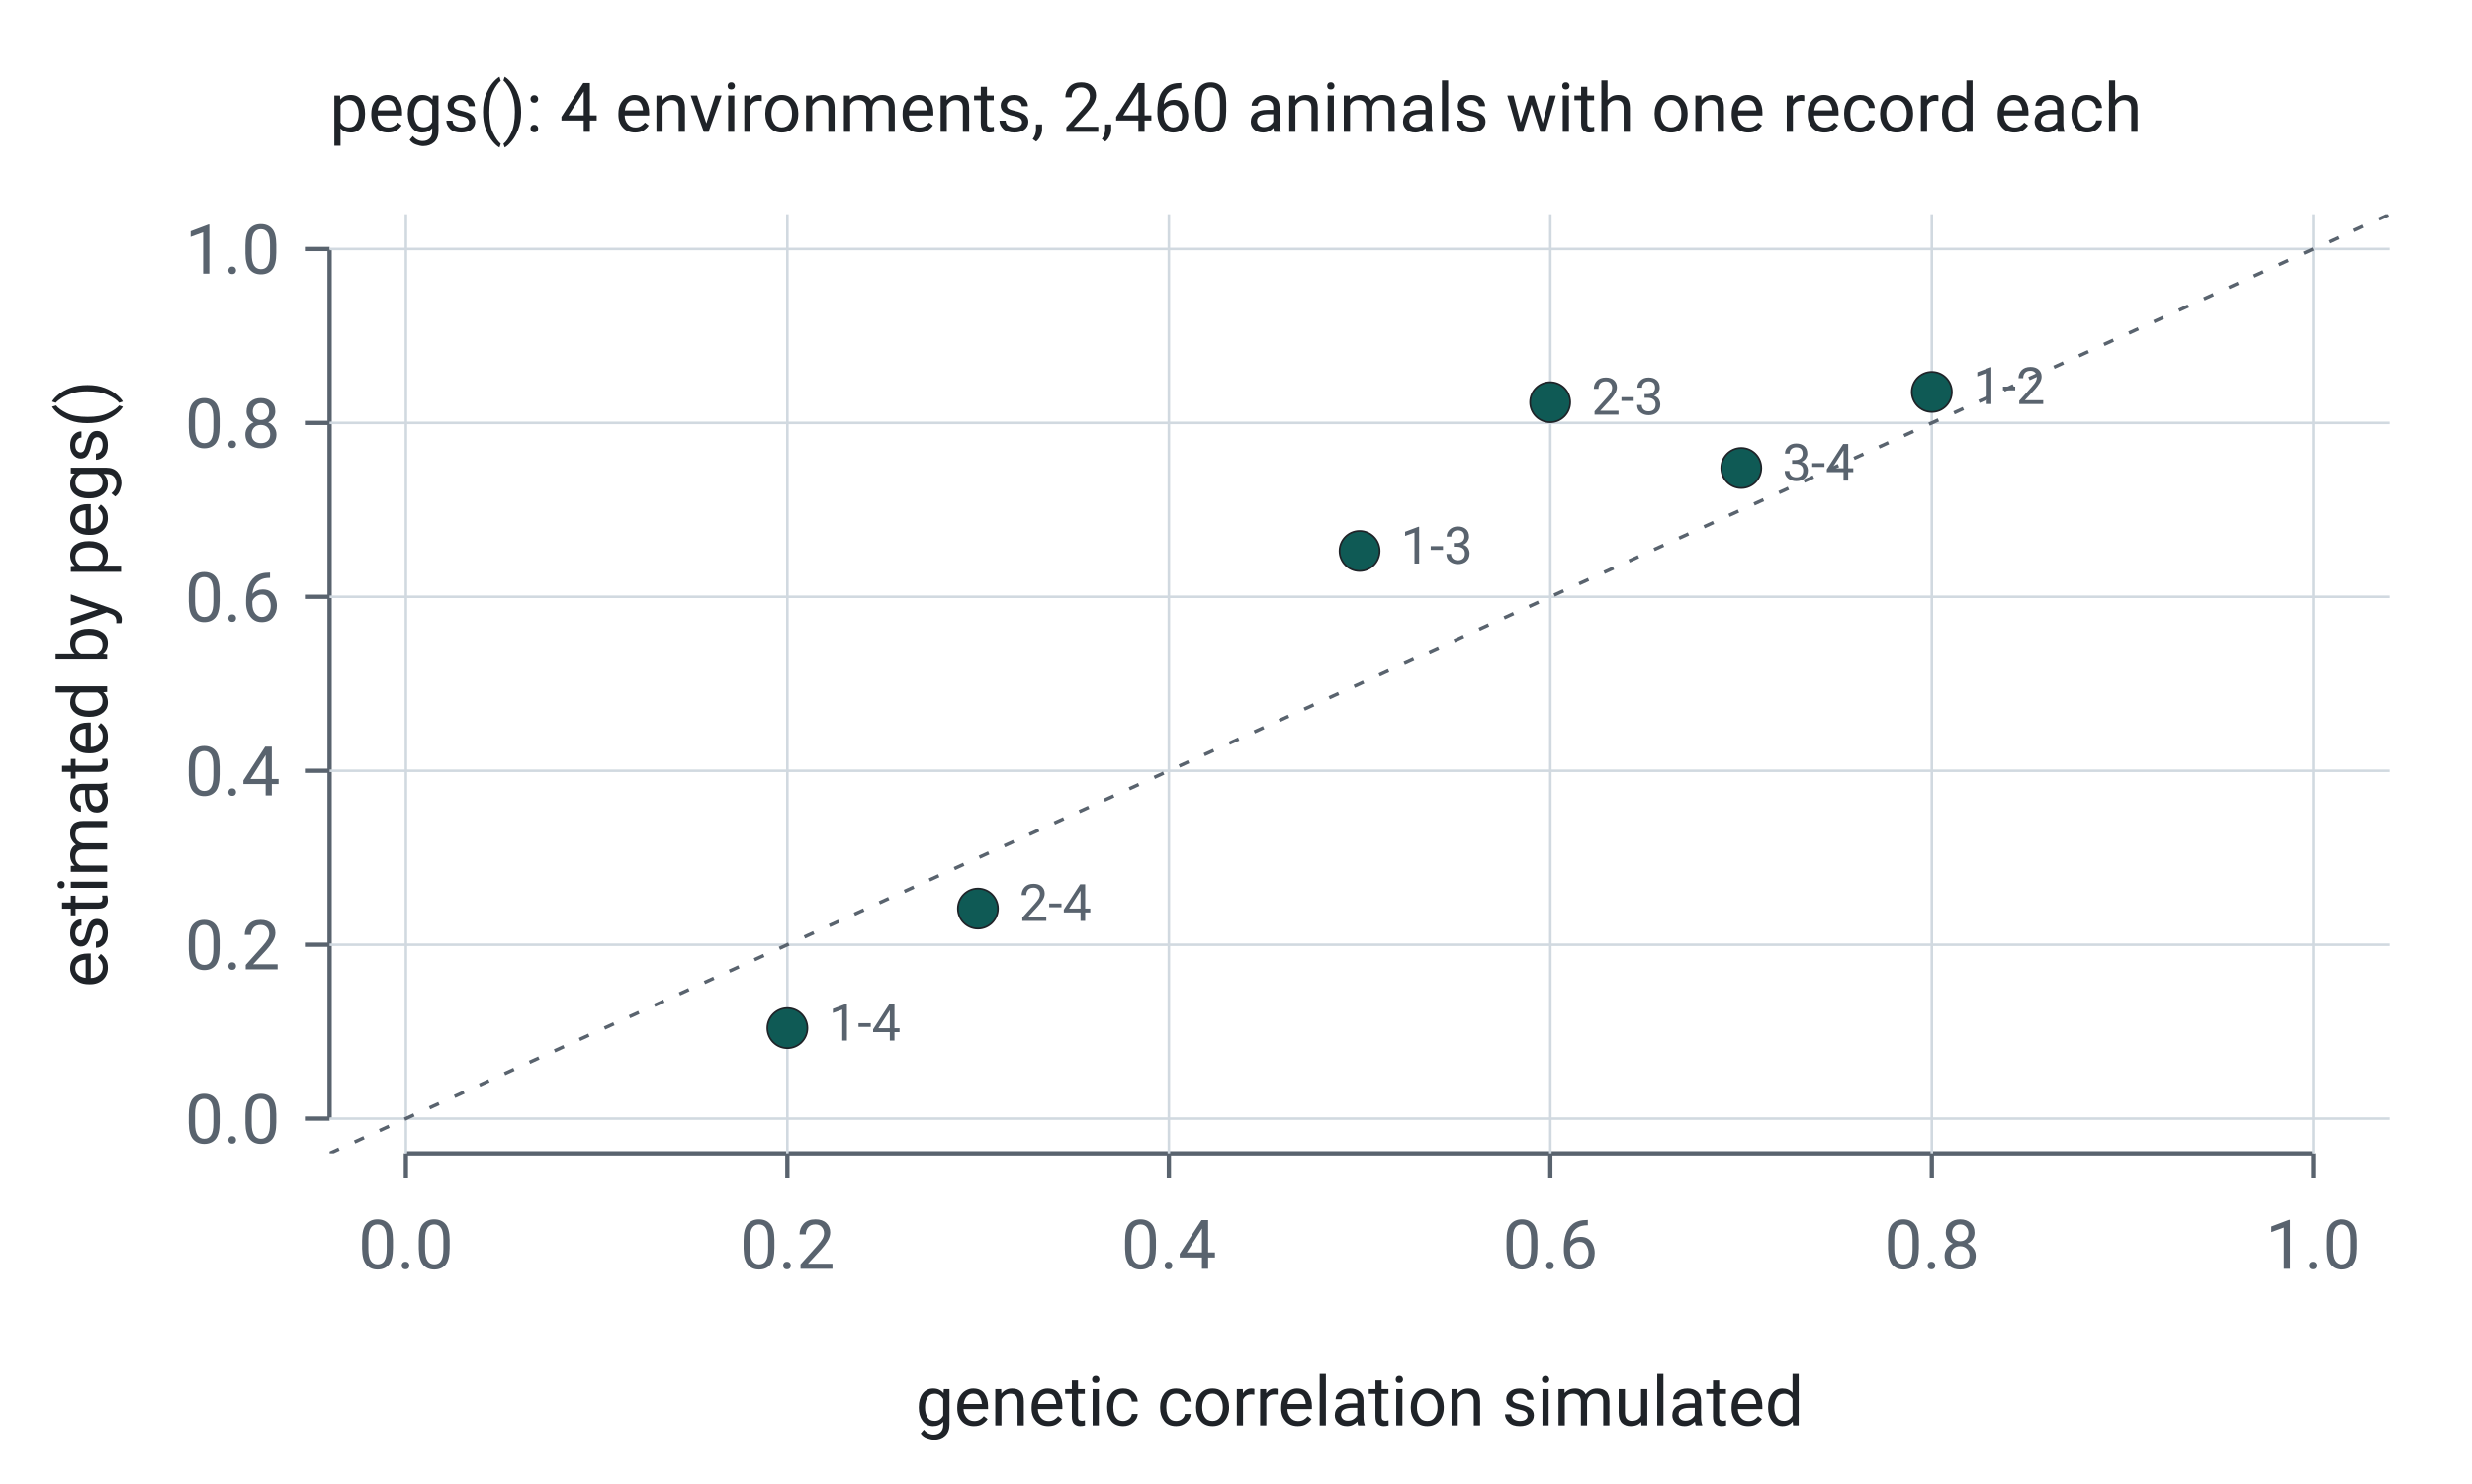
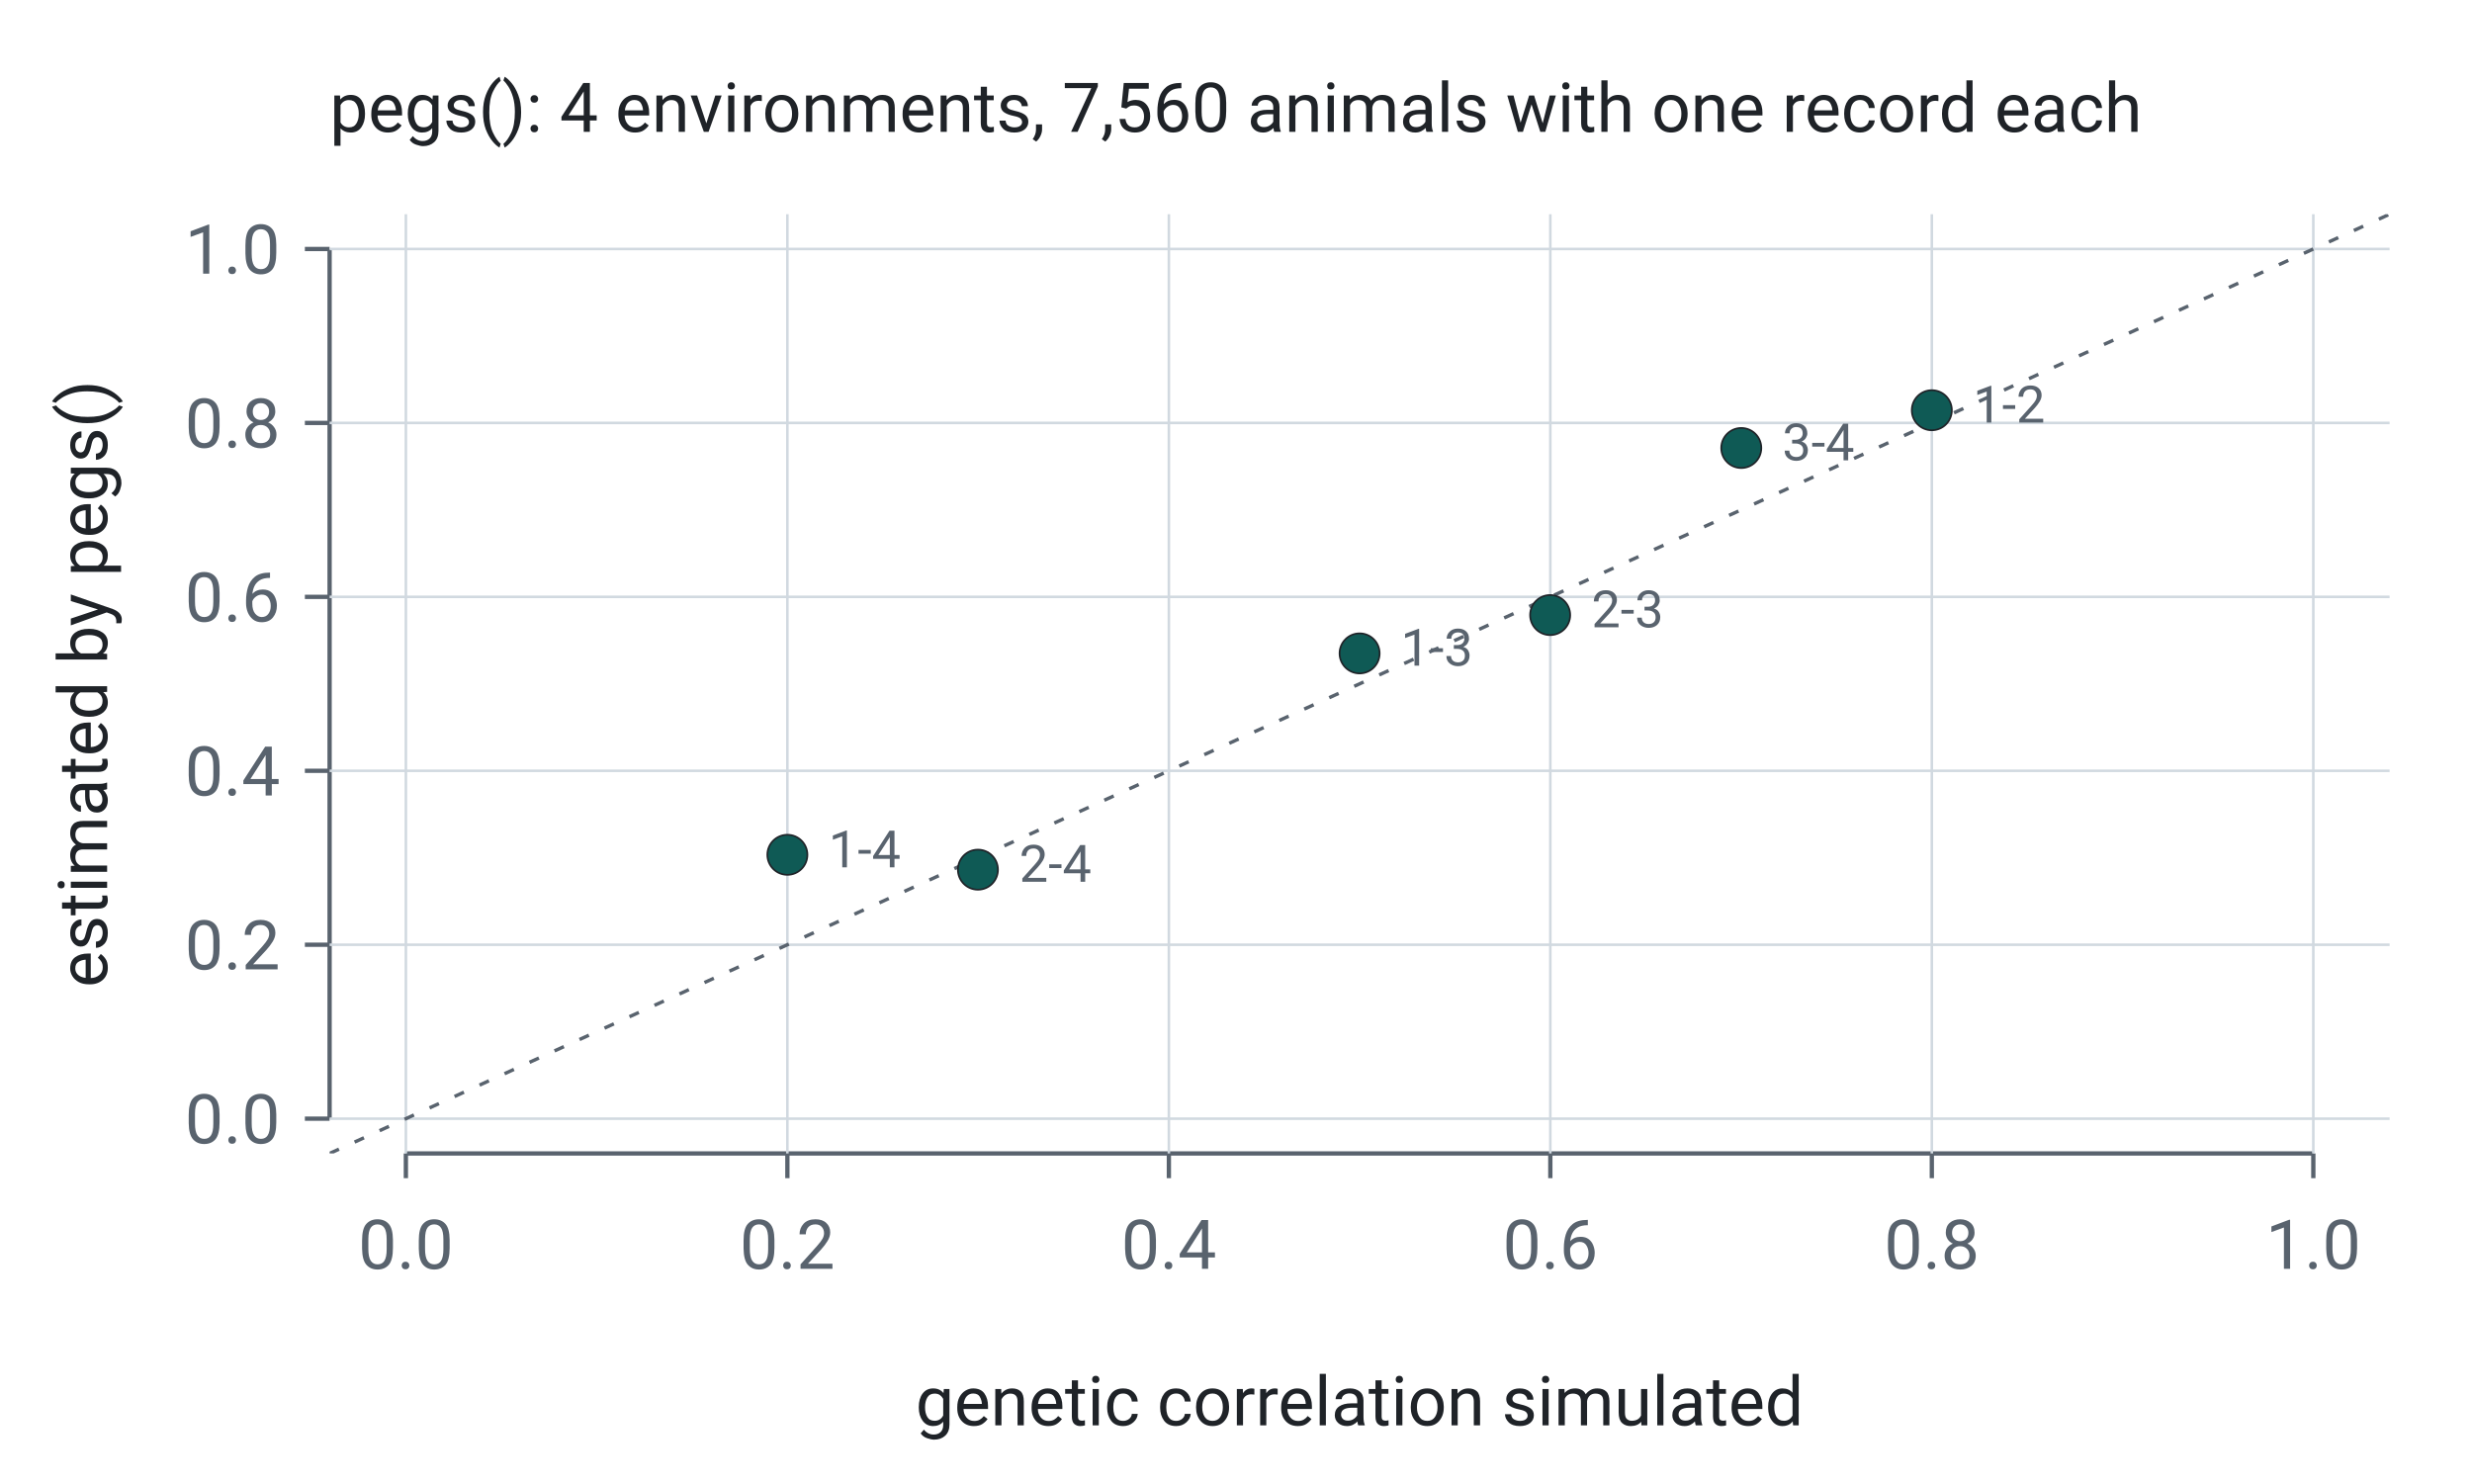
<svg xmlns="http://www.w3.org/2000/svg" width="432pt" height="259.2pt" viewBox="0 0 432 259.2" font-family="Roboto, &quot;Helvetica Neue&quot;, Arial, sans-serif">
  <style>text { white-space: pre; }</style>
  <defs>
    <clipPath id="c1">
      <rect x="57.6" y="37.44" width="360" height="164.16" />
    </clipPath>
  </defs>
  <path fill="none" stroke="#59636e" stroke-width="0.75" d="M70.93 201.6l333.34 0M70.93 201.6l0 4.32M137.6 201.6l0 4.32M204.27 201.6l0 4.32M270.93 201.6l0 4.32M337.6 201.6l0 4.32M404.27 201.6l0 4.32" />
  <g fill="#59636e" font-size="12">
    <text x="70.93" y="221.76" text-anchor="middle">0.0</text>
    <text x="137.6" y="221.76" text-anchor="middle">0.2</text>
    <text x="204.27" y="221.76" text-anchor="middle">0.4</text>
    <text x="270.93" y="221.76" text-anchor="middle">0.6</text>
    <text x="337.6" y="221.76" text-anchor="middle">0.8</text>
    <text x="404.27" y="221.76" text-anchor="middle">1.0</text>
  </g>
  <path fill="none" stroke="#59636e" stroke-width="0.75" d="M57.6 195.52l0 -152M57.6 195.52l-4.32 0M57.6 165.12l-4.32 0M57.6 134.72l-4.32 0M57.6 104.32l-4.32 0M57.6 73.92l-4.32 0M57.6 43.52l-4.32 0" />
  <g fill="#59636e" font-size="12">
    <text x="48.96" y="199.83" text-anchor="end">0.0</text>
    <text x="48.96" y="169.43" text-anchor="end">0.2</text>
    <text x="48.96" y="139.03" text-anchor="end">0.4</text>
    <text x="48.96" y="108.63" text-anchor="end">0.6</text>
    <text x="48.96" y="78.23" text-anchor="end">0.8</text>
    <text x="48.96" y="47.83" text-anchor="end">1.0</text>
  </g>
  <g fill="#1f2328" font-size="12">
    <text x="237.6" y="249.12" text-anchor="middle">genetic correlation simulated</text>
    <text x="18.72" y="119.52" text-anchor="middle" transform="rotate(-90 18.72 119.52)">estimated by pegs()</text>
  </g>
  <g clip-path="url(#c1)">
    <path fill="none" stroke="#d1d9e0" stroke-width="0.45" d="M57.6 195.52l360 0M57.6 165.12l360 0M57.6 134.72l360 0M57.6 104.32l360 0M57.6 73.92l360 0M57.6 43.52l360 0M70.93 201.6l0 -164.16M137.6 201.6l0 -164.16M204.27 201.6l0 -164.16M270.93 201.6l0 -164.16M337.6 201.6l0 -164.16M404.27 201.6l0 -164.16" />
  </g>
-   <text fill="#1f2328" font-size="12" x="57.6" y="23.04">pegs(): 4 environments, 2,460 animals with one record each</text>
+   <text fill="#1f2328" font-size="12" x="57.6" y="23.04">pegs(): 4 environments, 7,560 animals with one record each</text>
  <g clip-path="url(#c1)">
    <path fill="none" stroke="#59636e" stroke-width="0.6" stroke-dasharray="1.8 3" d="M57.6 201.6l360 -164.16" />
    <g fill="#0f5a55" stroke="#1f2328" stroke-width="0.3">
-       <circle cx="337.6" cy="68.5" r="3.5" />
-       <circle cx="237.6" cy="96.3" r="3.5" />
-       <circle cx="270.9" cy="70.3" r="3.5" />
-       <circle cx="137.6" cy="179.7" r="3.5" />
-       <circle cx="170.9" cy="158.8" r="3.5" />
-       <circle cx="304.3" cy="81.8" r="3.5" />
+       <circle cx="337.6" cy="71.7" r="3.5" />
+       <circle cx="237.6" cy="114.2" r="3.5" />
+       <circle cx="270.9" cy="107.5" r="3.5" />
+       <circle cx="137.6" cy="149.4" r="3.5" />
+       <circle cx="170.9" cy="152" r="3.5" />
+       <circle cx="304.3" cy="78.3" r="3.5" />
    </g>
    <g fill="#59636e" font-size="9">
-       <text x="344.8" y="70.62">1-2</text>
-       <text x="244.8" y="98.5">1-3</text>
-       <text x="278.13" y="72.47">2-3</text>
-       <text x="144.8" y="181.88">1-4</text>
-       <text x="178.13" y="160.95">2-4</text>
-       <text x="311.47" y="84">3-4</text>
+       <text x="344.8" y="73.86">1-2</text>
+       <text x="244.8" y="116.34">1-3</text>
+       <text x="278.13" y="109.64">2-3</text>
+       <text x="144.8" y="151.59">1-4</text>
+       <text x="178.13" y="154.11">2-4</text>
+       <text x="311.47" y="80.45">3-4</text>
    </g>
  </g>
</svg>
